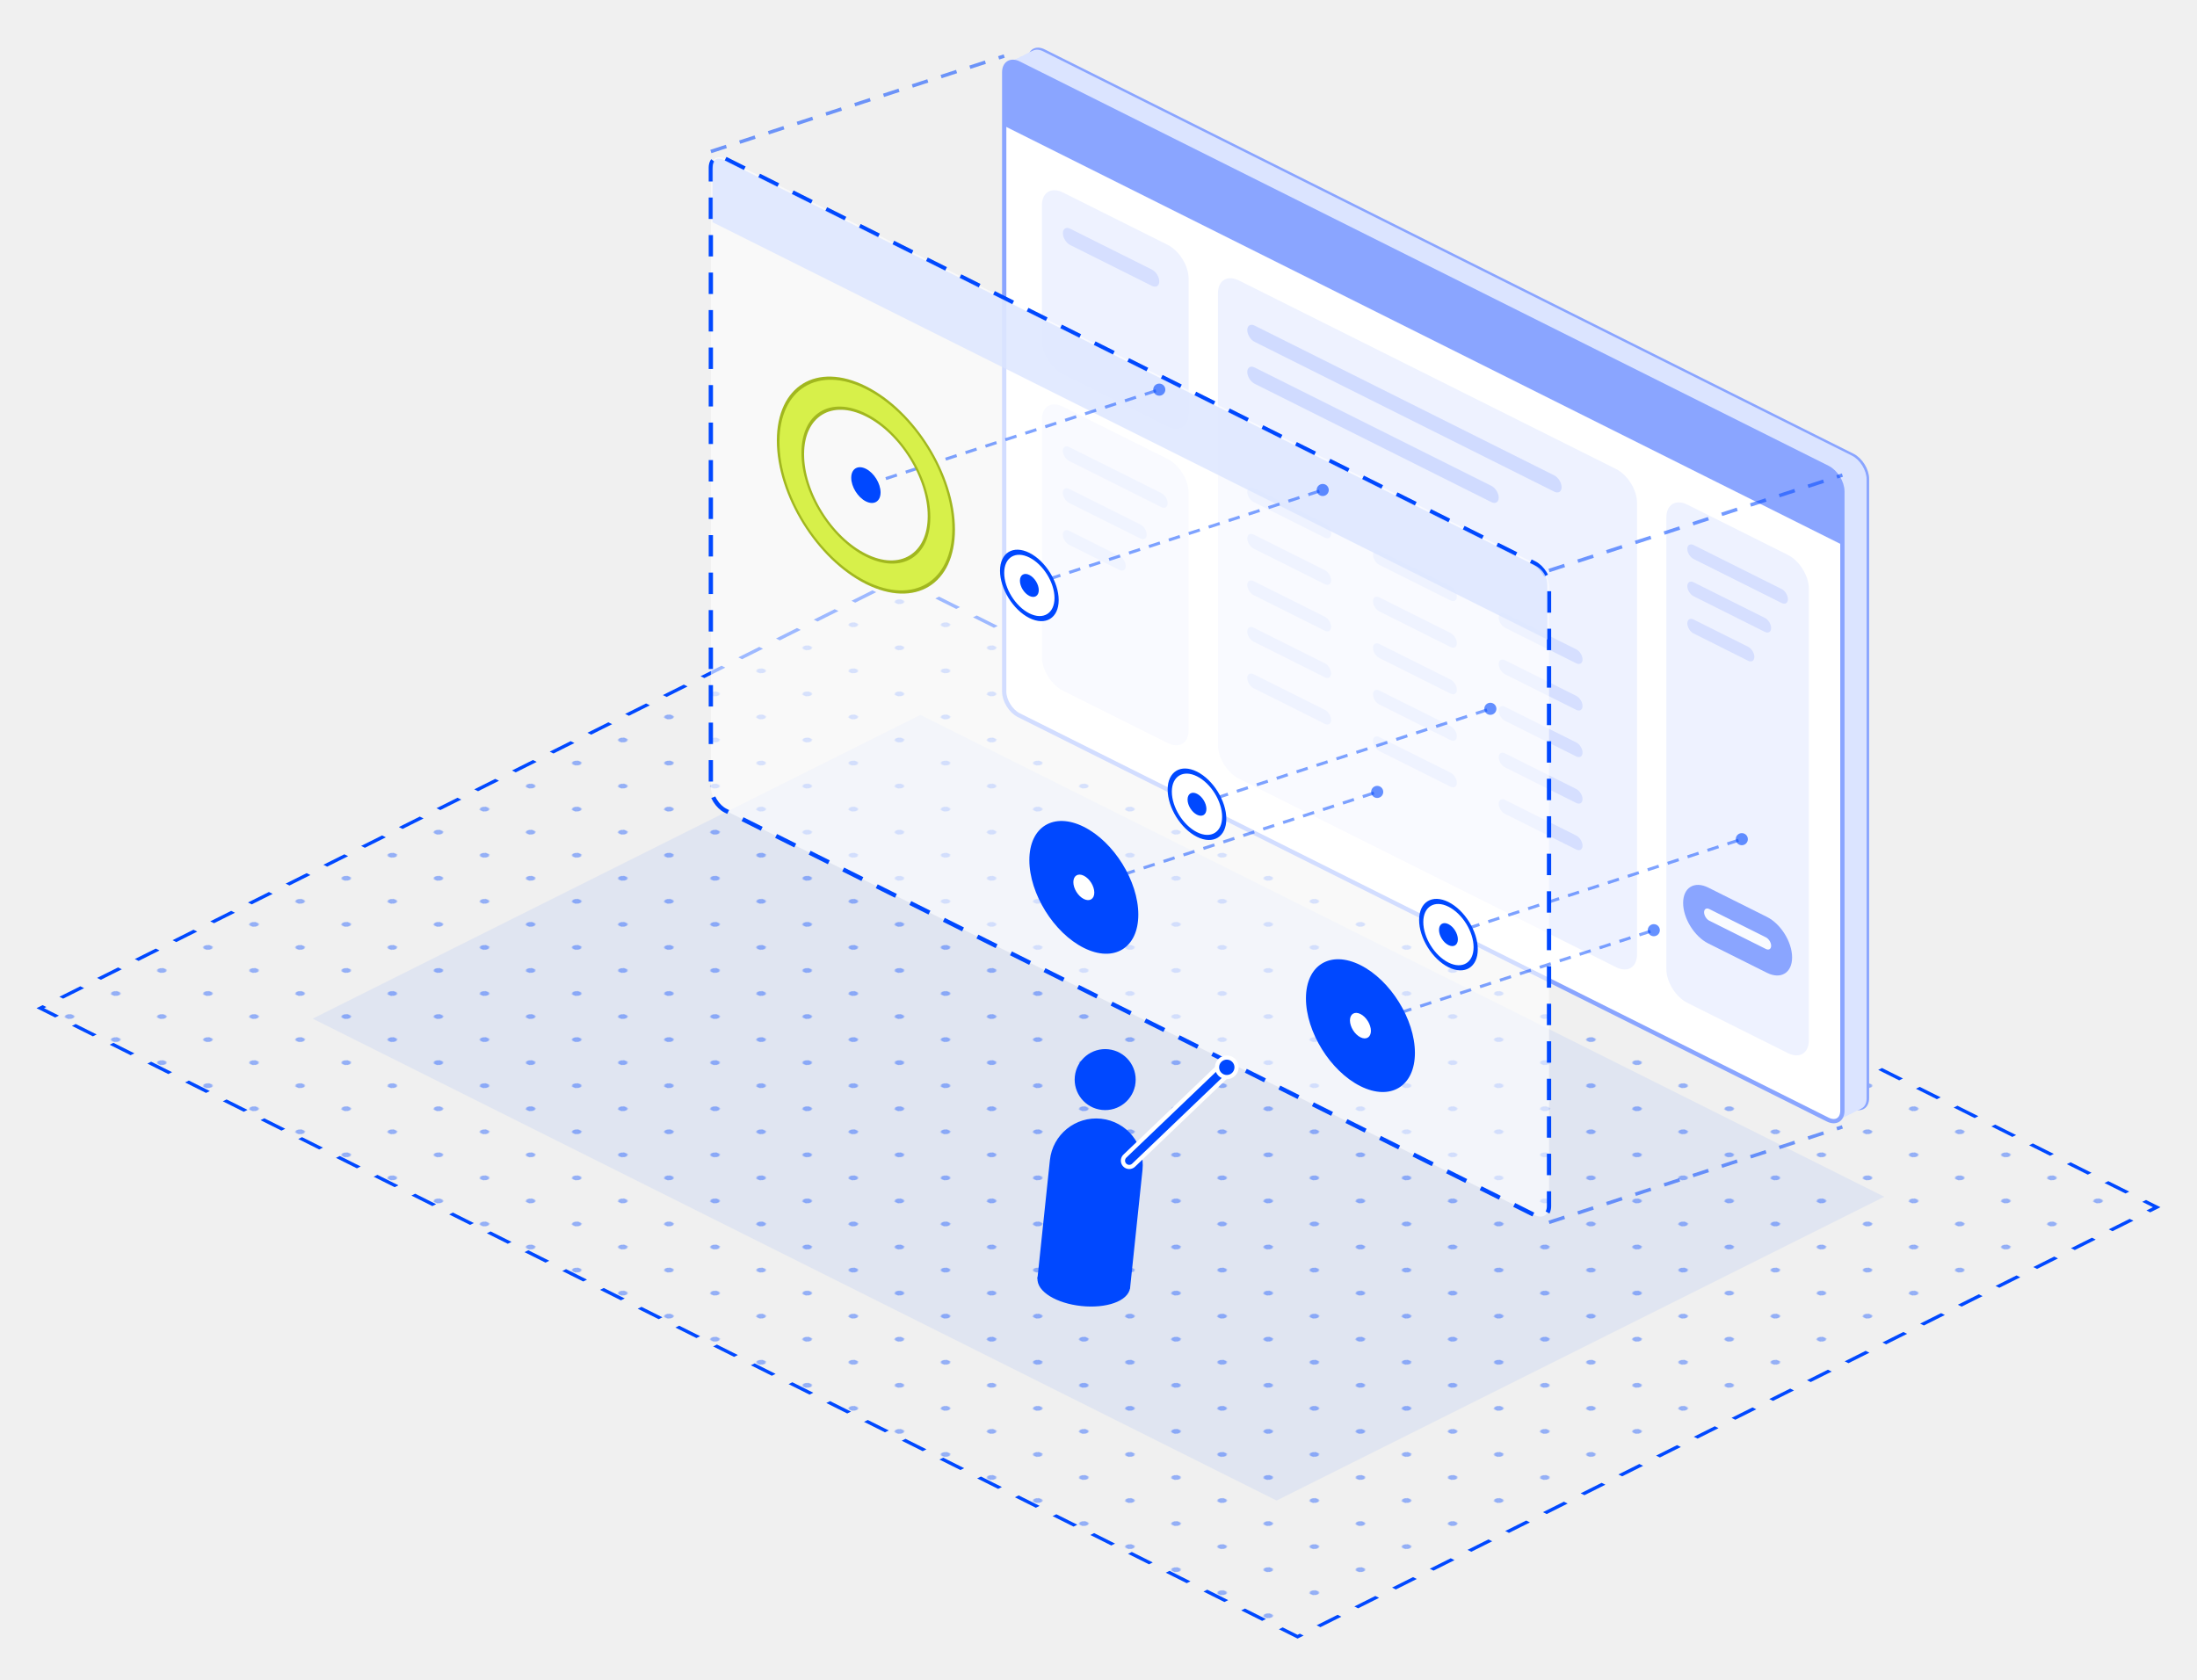
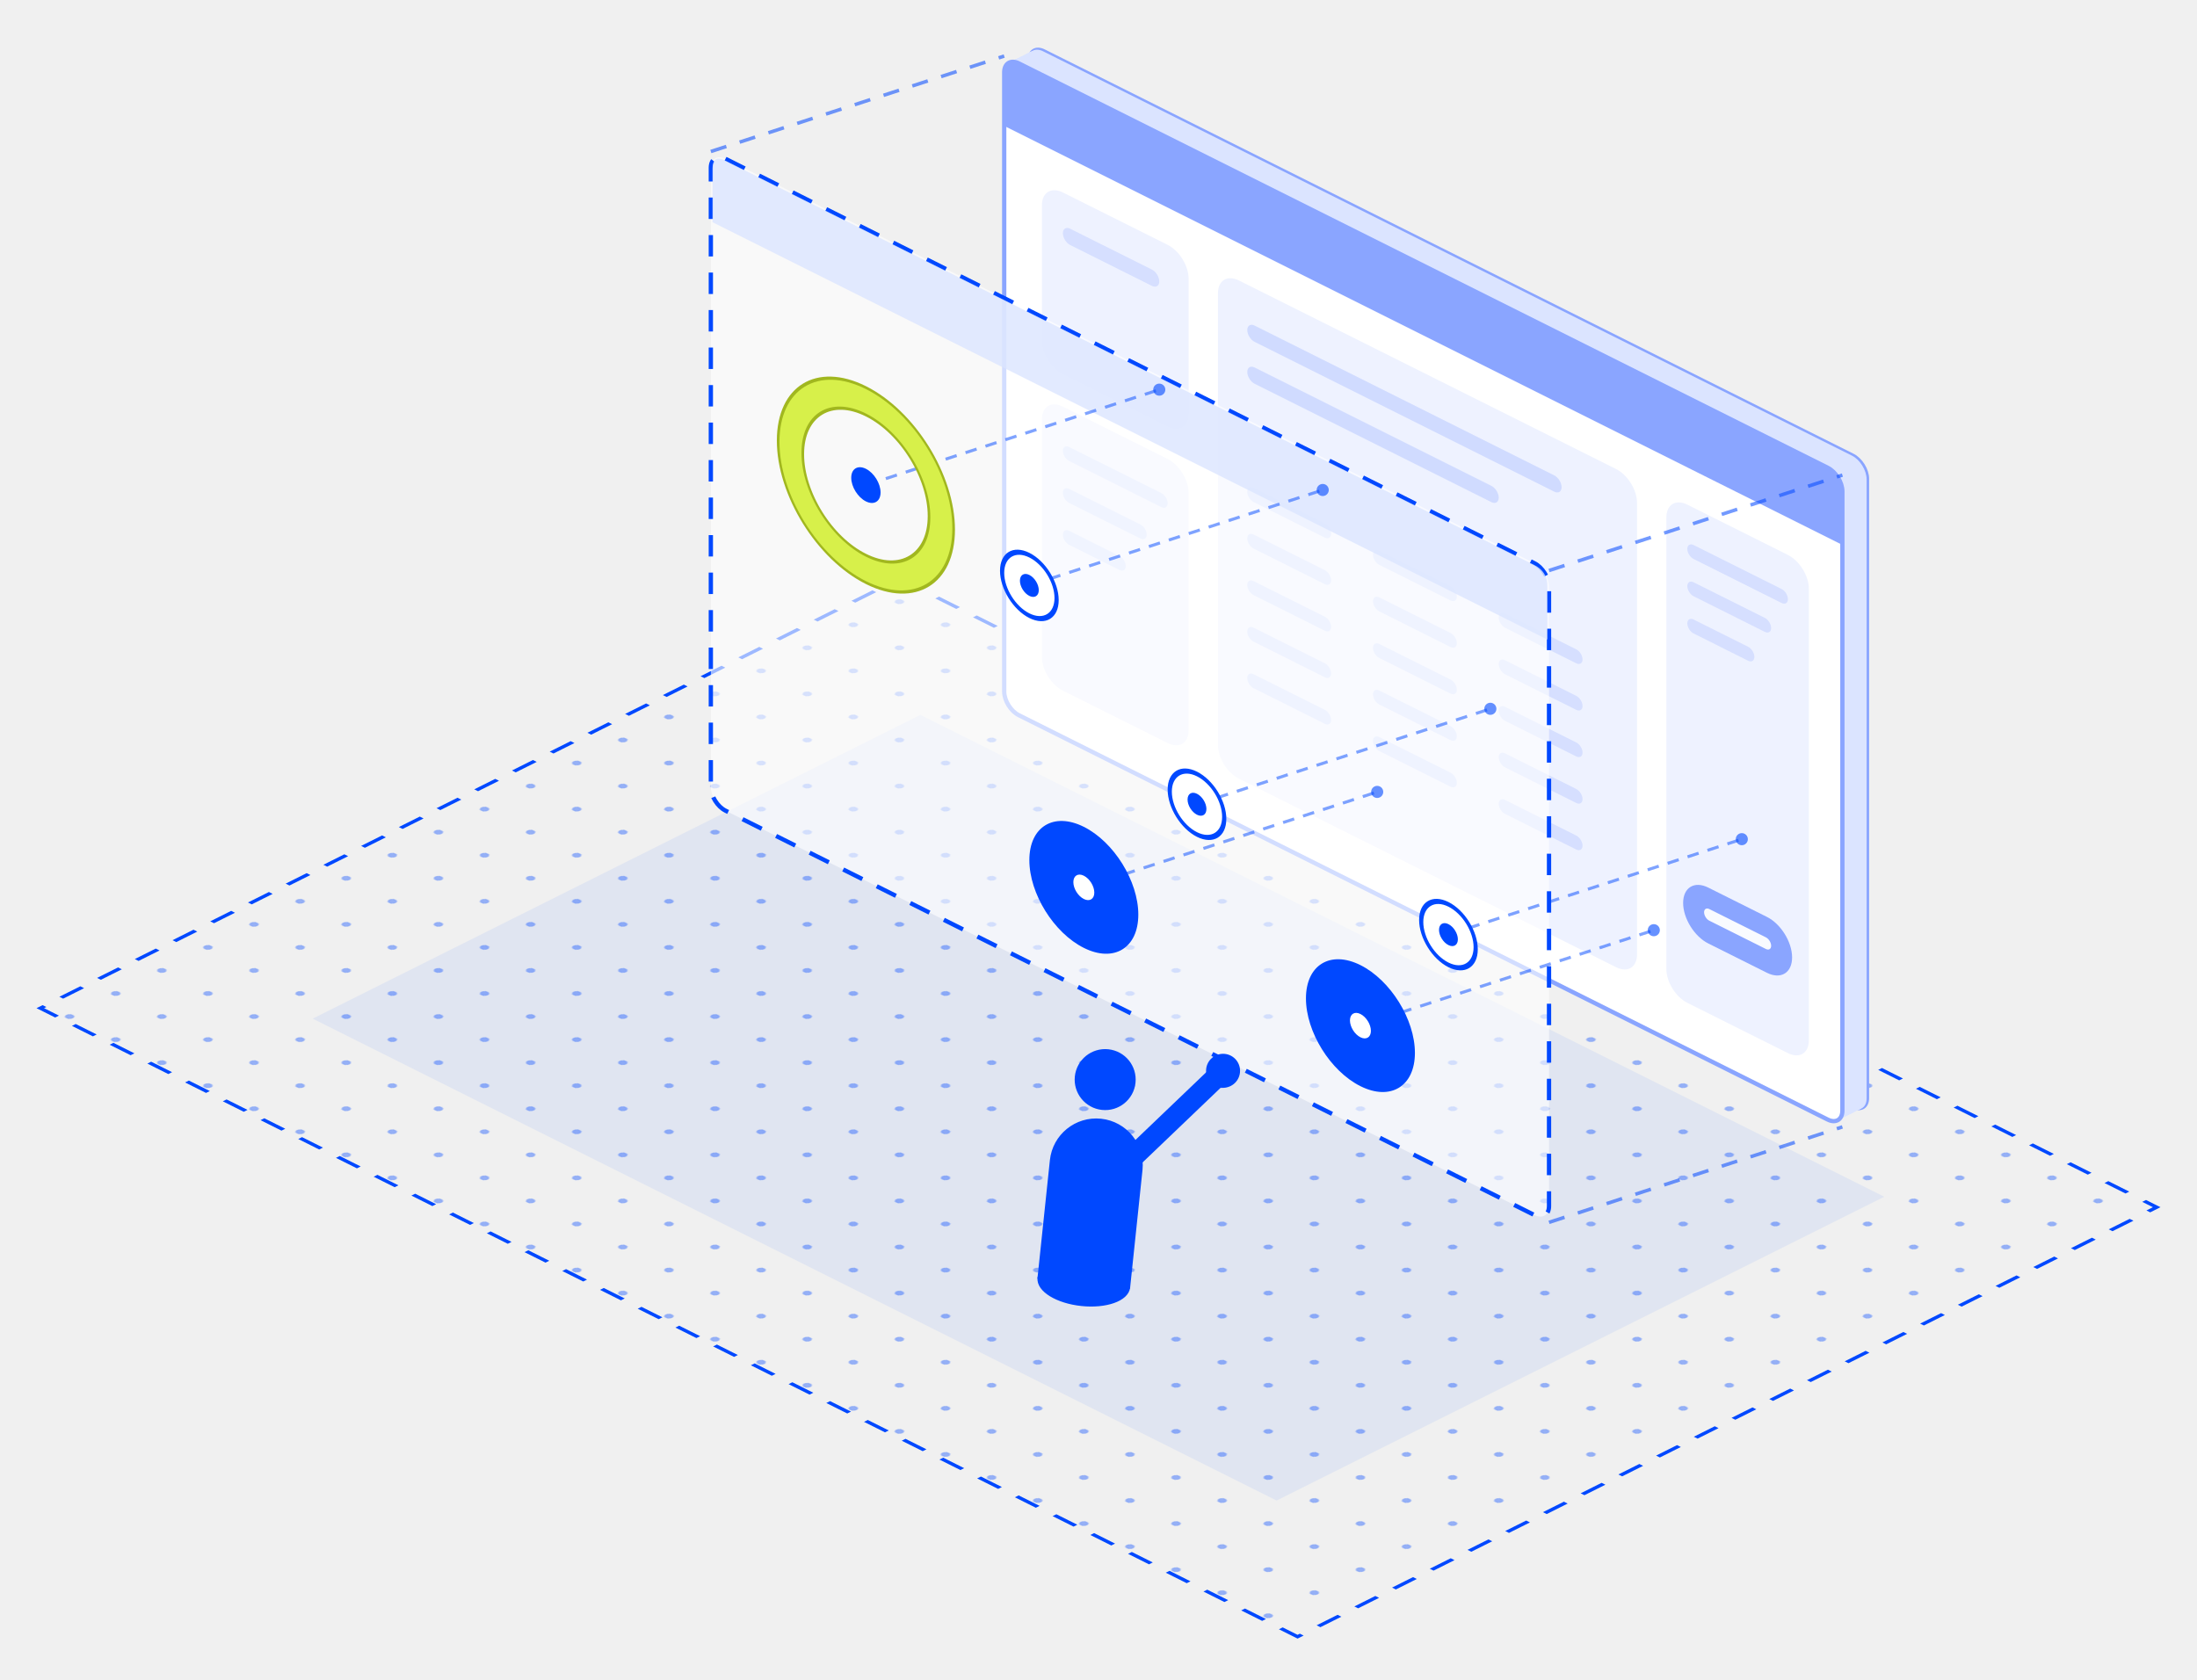
<svg xmlns="http://www.w3.org/2000/svg" width="820" height="627" viewBox="0 101 820 627" role="img" aria-label="Isometric illustration for Expertise. A product screen stands quietly at the back in pale tones. In front, a clear sheet floats forward, joined to it by dashed lines, carrying only the problems, each marked where it sits on the product. The marks come in three sizes by how much each one hurts: small rings, solid discs, and one large lime ring for the worst. Fine dashed lines drop each mark back to its place on the screen. A solid blue Tcules person stands on the pale tint in front, pointing at the clear sheet." style="display: block">
  <style>.sm rect,.sm path,.sm circle{vector-effect:non-scaling-stroke}</style>
  <g transform="translate(410 410) scale(0.869) translate(-468.5 -366.5)">
    <defs>
      <pattern id="floorDots" width="22" height="22" patternUnits="userSpaceOnUse">
        <circle cx="11" cy="11" r="1.6" fill="#0048FF" fill-opacity="0.38" />
      </pattern>
    </defs>
    <g transform="matrix(0.9 0.45 -0.9 0.45 383.0 259.5)">
      <rect width="600" height="410" fill="url(#floorDots)" />
      <rect width="600" height="410" fill="none" stroke="#0048FF" stroke-width="1.8" stroke-dasharray="10 8" />
      <rect x="70" y="60" width="460" height="290" fill="#0048FF" fill-opacity="0.07" />
    </g>
    <g class="sm" transform="matrix(0.9 0.45 0 1 438.8 29.6)">
      <rect width="400" height="280" rx="7" fill="#DBE4FF" stroke="#8AA5FF" stroke-width="1.2" />
    </g>
    <g class="sm" transform="matrix(0.9 0.45 0 1 438.4 29.8)">
      <rect width="400" height="280" rx="7" fill="#DBE4FF" />
    </g>
    <g class="sm" transform="matrix(0.9 0.45 0 1 437.9 30.1)">
      <rect width="400" height="280" rx="7" fill="#DBE4FF" />
    </g>
    <g class="sm" transform="matrix(0.9 0.45 0 1 437.4 30.3)">
      <rect width="400" height="280" rx="7" fill="#DBE4FF" />
    </g>
    <g class="sm" transform="matrix(0.9 0.45 0 1 437.0 30.5)">
      <rect width="400" height="280" rx="7" fill="#DBE4FF" />
    </g>
    <g class="sm" transform="matrix(0.9 0.45 0 1 436.6 30.7)">
      <rect width="400" height="280" rx="7" fill="#DBE4FF" />
    </g>
    <g class="sm" transform="matrix(0.9 0.45 0 1 436.1 30.9)">
      <rect width="400" height="280" rx="7" fill="#DBE4FF" />
    </g>
    <g class="sm" transform="matrix(0.9 0.45 0 1 435.6 31.2)">
      <rect width="400" height="280" rx="7" fill="#DBE4FF" />
    </g>
    <g class="sm" transform="matrix(0.9 0.45 0 1 435.2 31.4)">
      <rect width="400" height="280" rx="7" fill="#DBE4FF" />
    </g>
    <g class="sm" transform="matrix(0.9 0.45 0 1 434.8 31.6)">
      <rect width="400" height="280" rx="7" fill="#DBE4FF" />
    </g>
    <g class="sm" transform="matrix(0.9 0.45 0 1 434.3 31.9)">
      <rect width="400" height="280" rx="7" fill="#DBE4FF" />
    </g>
    <g class="sm" transform="matrix(0.9 0.45 0 1 433.9 32.1)">
      <rect width="400" height="280" rx="7" fill="#DBE4FF" />
    </g>
    <g class="sm" transform="matrix(0.9 0.45 0 1 433.4 32.3)">
      <rect width="400" height="280" rx="7" fill="#DBE4FF" />
    </g>
    <g class="sm" transform="matrix(0.9 0.45 0 1 432.9 32.5)">
      <rect width="400" height="280" rx="7" fill="#DBE4FF" />
    </g>
    <g class="sm" transform="matrix(0.9 0.45 0 1 432.5 32.8)">
      <rect width="400" height="280" rx="7" fill="#DBE4FF" />
    </g>
    <g class="sm" transform="matrix(0.9 0.45 0 1 432.1 33.0)">
      <rect width="400" height="280" rx="7" fill="#DBE4FF" />
    </g>
    <g class="sm" transform="matrix(0.9 0.45 0 1 431.6 33.2)">
      <rect width="400" height="280" rx="7" fill="#DBE4FF" />
    </g>
    <g class="sm" transform="matrix(0.9 0.45 0 1 431.1 33.4)">
      <rect width="400" height="280" rx="7" fill="#DBE4FF" />
    </g>
    <g class="sm" transform="matrix(0.9 0.45 0 1 430.7 33.6)">
      <rect width="400" height="280" rx="7" fill="#DBE4FF" />
    </g>
    <g class="sm" transform="matrix(0.9 0.45 0 1 430.2 33.9)">
      <rect width="400" height="280" rx="7" fill="#DBE4FF" />
    </g>
    <g class="sm" transform="matrix(0.9 0.45 0 1 429.8 34.1)">
      <rect width="400" height="280" rx="7" fill="#DBE4FF" />
    </g>
    <g class="sm" transform="matrix(0.9 0.45 0 1 429.4 34.3)">
      <rect width="400" height="280" rx="7" fill="#DBE4FF" />
    </g>
    <g class="sm" transform="matrix(0.9 0.45 0 1 428.9 34.6)">
      <rect width="400" height="280" rx="7" fill="#DBE4FF" />
    </g>
    <g class="sm" transform="matrix(0.9 0.45 0 1 428.4 34.8)">
      <rect width="400" height="280" rx="7" fill="#DBE4FF" />
    </g>
    <g class="sm" transform="matrix(0.9 0.45 0 1 428.0 35.0)">
      <rect width="400" height="280" rx="7" fill="#FFFFFF" stroke="#8AA5FF" stroke-width="1.6" />
      <path d="M0 30 V7 Q0 0 7 0 H393 Q400 0 400 7 V30 Z" fill="#8AA5FF" />
      <rect x="18" y="46" width="70" height="78" rx="10" fill="#EEF2FF" />
      <rect x="28.0" y="60.0" width="46.0" height="7.0" rx="3.50" fill="#B8C8FF" fill-opacity="0.45" />
      <rect x="102" y="46" width="200" height="214" rx="10" fill="#EEF2FF" />
      <rect x="116.0" y="62.0" width="150.0" height="7.0" rx="3.50" fill="#B8C8FF" fill-opacity="0.55" />
      <rect x="116.0" y="80.0" width="120.0" height="7.0" rx="3.50" fill="#B8C8FF" fill-opacity="0.55" />
      <rect x="116.0" y="132.0" width="40.0" height="6.0" rx="3.00" fill="#B8C8FF" fill-opacity="0.45" />
      <rect x="176.0" y="132.0" width="40.0" height="6.0" rx="3.00" fill="#B8C8FF" fill-opacity="0.45" />
      <rect x="236.0" y="132.0" width="40.0" height="6.0" rx="3.00" fill="#B8C8FF" fill-opacity="0.45" />
      <rect x="116.0" y="152.0" width="40.0" height="6.0" rx="3.00" fill="#B8C8FF" fill-opacity="0.45" />
      <rect x="176.0" y="152.0" width="40.0" height="6.0" rx="3.00" fill="#B8C8FF" fill-opacity="0.45" />
      <rect x="236.0" y="152.0" width="40.0" height="6.0" rx="3.00" fill="#B8C8FF" fill-opacity="0.45" />
      <rect x="116.0" y="172.0" width="40.0" height="6.0" rx="3.00" fill="#B8C8FF" fill-opacity="0.45" />
      <rect x="176.0" y="172.0" width="40.0" height="6.0" rx="3.00" fill="#B8C8FF" fill-opacity="0.45" />
      <rect x="236.0" y="172.0" width="40.0" height="6.0" rx="3.00" fill="#B8C8FF" fill-opacity="0.45" />
      <rect x="116.0" y="192.0" width="40.0" height="6.0" rx="3.00" fill="#B8C8FF" fill-opacity="0.45" />
      <rect x="176.0" y="192.0" width="40.0" height="6.0" rx="3.00" fill="#B8C8FF" fill-opacity="0.45" />
      <rect x="236.0" y="192.0" width="40.0" height="6.0" rx="3.00" fill="#B8C8FF" fill-opacity="0.45" />
      <rect x="116.0" y="212.0" width="40.0" height="6.0" rx="3.00" fill="#B8C8FF" fill-opacity="0.45" />
      <rect x="176.0" y="212.0" width="40.0" height="6.0" rx="3.00" fill="#B8C8FF" fill-opacity="0.45" />
      <rect x="236.0" y="212.0" width="40.0" height="6.0" rx="3.00" fill="#B8C8FF" fill-opacity="0.45" />
      <rect x="18" y="138" width="70" height="122" rx="10" fill="#EEF2FF" />
      <rect x="28.0" y="154.0" width="50.0" height="6.0" rx="3.00" fill="#B8C8FF" fill-opacity="0.4" />
      <rect x="28.0" y="172.0" width="40.0" height="6.0" rx="3.00" fill="#B8C8FF" fill-opacity="0.4" />
      <rect x="28.0" y="190.0" width="30.0" height="6.0" rx="3.00" fill="#B8C8FF" fill-opacity="0.4" />
      <rect x="316" y="46" width="68" height="214" rx="10" fill="#EEF2FF" />
      <rect x="326.0" y="62.0" width="48.0" height="6.0" rx="3.00" fill="#B8C8FF" fill-opacity="0.45" />
      <rect x="326.0" y="78.0" width="40.0" height="6.0" rx="3.00" fill="#B8C8FF" fill-opacity="0.45" />
      <rect x="326.0" y="94.0" width="32.0" height="6.0" rx="3.00" fill="#B8C8FF" fill-opacity="0.45" />
      <rect x="324" y="206" width="52" height="24" rx="12" fill="#8AA5FF" />
      <rect x="334.0" y="215.0" width="32.0" height="5.0" rx="2.50" fill="#FFFFFF" fill-opacity="0.95" />
    </g>
    <path d="M302.0 76.0 L428.0 35.0" stroke="#0048FF" stroke-opacity="0.55" stroke-width="1.5" stroke-dasharray="7 6" />
    <path d="M662.0 256.0 L788.0 215.0" stroke="#0048FF" stroke-opacity="0.55" stroke-width="1.5" stroke-dasharray="7 6" />
    <path d="M662.0 536.0 L788.0 495.0" stroke="#0048FF" stroke-opacity="0.55" stroke-width="1.5" stroke-dasharray="7 6" />
    <g class="sm" transform="matrix(0.9 0.45 0 1 302.0 76.0)">
      <rect width="400" height="280" rx="7" fill="#FFFFFF" fill-opacity="0.62" stroke="#0048FF" stroke-width="1.6" stroke-dasharray="8 6" />
      <path d="M0.8 30 V7 Q0.8 0.8 7 0.8 H393 Q399.2 0.8 399.2 7 V30 Z" fill="#DBE4FF" fill-opacity="0.8" />
    </g>
    <path d="M368.6 219.3 L494.6 178.3" stroke="#0048FF" stroke-opacity="0.5" stroke-width="1.3" stroke-dasharray="5 4" />
    <circle cx="494.6" cy="178.3" r="2.6" fill="#0048FF" fill-opacity="0.6" />
    <path d="M438.8 262.4 L564.8 221.4" stroke="#0048FF" stroke-opacity="0.5" stroke-width="1.3" stroke-dasharray="5 4" />
    <circle cx="564.8" cy="221.4" r="2.6" fill="#0048FF" fill-opacity="0.6" />
    <path d="M510.8 356.4 L636.8 315.4" stroke="#0048FF" stroke-opacity="0.5" stroke-width="1.3" stroke-dasharray="5 4" />
    <circle cx="636.8" cy="315.4" r="2.6" fill="#0048FF" fill-opacity="0.6" />
    <path d="M618.8 412.4 L744.8 371.4" stroke="#0048FF" stroke-opacity="0.5" stroke-width="1.3" stroke-dasharray="5 4" />
    <circle cx="744.8" cy="371.4" r="2.6" fill="#0048FF" fill-opacity="0.6" />
    <path d="M462.2 392.1 L588.2 351.1" stroke="#0048FF" stroke-opacity="0.5" stroke-width="1.3" stroke-dasharray="5 4" />
    <circle cx="588.2" cy="351.1" r="2.6" fill="#0048FF" fill-opacity="0.6" />
    <path d="M581.0 451.5 L707.0 410.5" stroke="#0048FF" stroke-opacity="0.5" stroke-width="1.3" stroke-dasharray="5 4" />
    <circle cx="707.0" cy="410.5" r="2.6" fill="#0048FF" fill-opacity="0.6" />
    <g transform="matrix(0.9 0.45 0 1 302.0 76.0)">
      <circle cx="74" cy="110" r="36" fill="none" stroke="#A1B71F" stroke-width="13" />
      <circle cx="74" cy="110" r="36" fill="none" stroke="#D7F04A" stroke-width="10.5" />
      <circle cx="74" cy="110" r="7" fill="#0048FF" />
      <circle cx="152" cy="118" r="13" fill="#FFFFFF" stroke="#0048FF" stroke-width="2" />
      <circle cx="152" cy="118" r="4.5" fill="#0048FF" />
      <circle cx="232" cy="176" r="13" fill="#FFFFFF" stroke="#0048FF" stroke-width="2" />
      <circle cx="232" cy="176" r="4.5" fill="#0048FF" />
      <circle cx="352" cy="178" r="13" fill="#FFFFFF" stroke="#0048FF" stroke-width="2" />
      <circle cx="352" cy="178" r="4.5" fill="#0048FF" />
      <circle cx="178" cy="236" r="26" fill="#0048FF" />
      <circle cx="178" cy="236" r="5" fill="#FFFFFF" />
      <circle cx="310" cy="236" r="26" fill="#0048FF" />
      <circle cx="310" cy="236" r="5" fill="#FFFFFF" />
    </g>
    <g transform="rotate(6 462.2 561.9)">
      <path d="M443.3 561.9 V511.1 A18.9 18.9 0 0 1 481.1 511.1 V561.9 Z" fill="#0048FF" stroke="#0048FF" stroke-width="2.2" stroke-linejoin="round" />
      <ellipse cx="462.2" cy="561.9" rx="18.9" ry="9.0" fill="#0048FF" stroke="#0048FF" stroke-width="2.2" />
      <circle cx="462.2" cy="474.2" r="13.1" fill="#0048FF" />
    </g>
-     <path d="M481.7 509.5 L523.6 469.4" stroke="#FFFFFF" stroke-width="7.2" stroke-linecap="round" />
-     <path d="M481.7 509.5 L523.6 469.4" stroke="#0048FF" stroke-width="3.608" stroke-linecap="round" />
-     <circle cx="523.6" cy="469.4" r="4.2" fill="#0048FF" stroke="#FFFFFF" stroke-width="1.8" />
+     <path d="M475.9 515.0 L522.0 470.9" stroke="#0048FF" stroke-width="9.1" stroke-linecap="round" />
+     <circle cx="522.0" cy="470.9" r="7.3" fill="#0048FF" />
  </g>
</svg>
